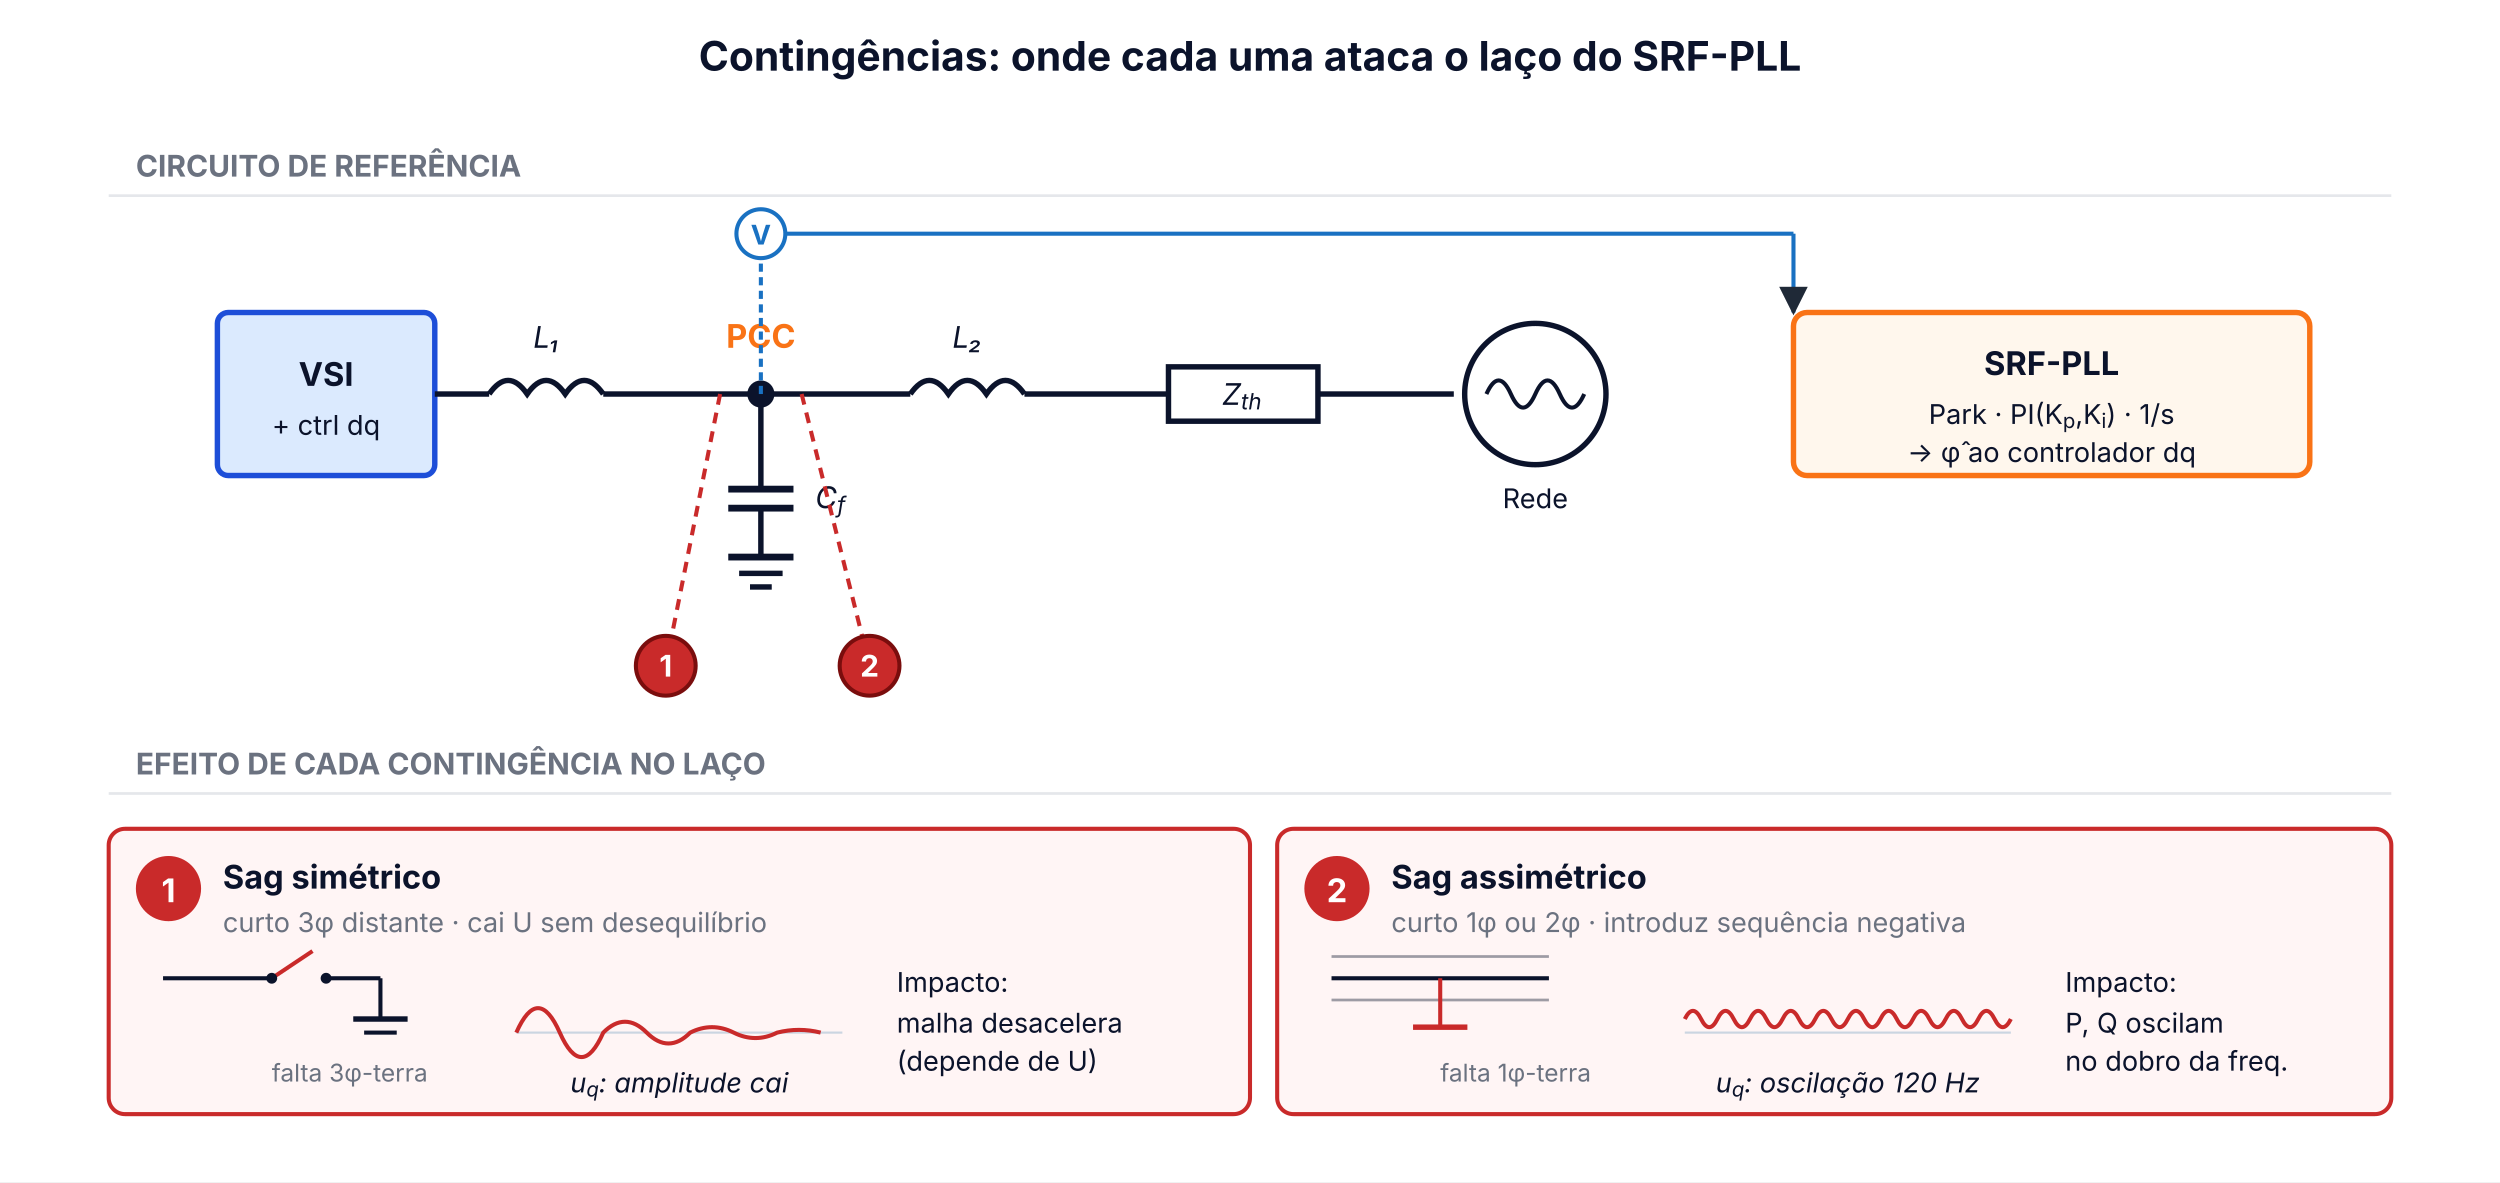
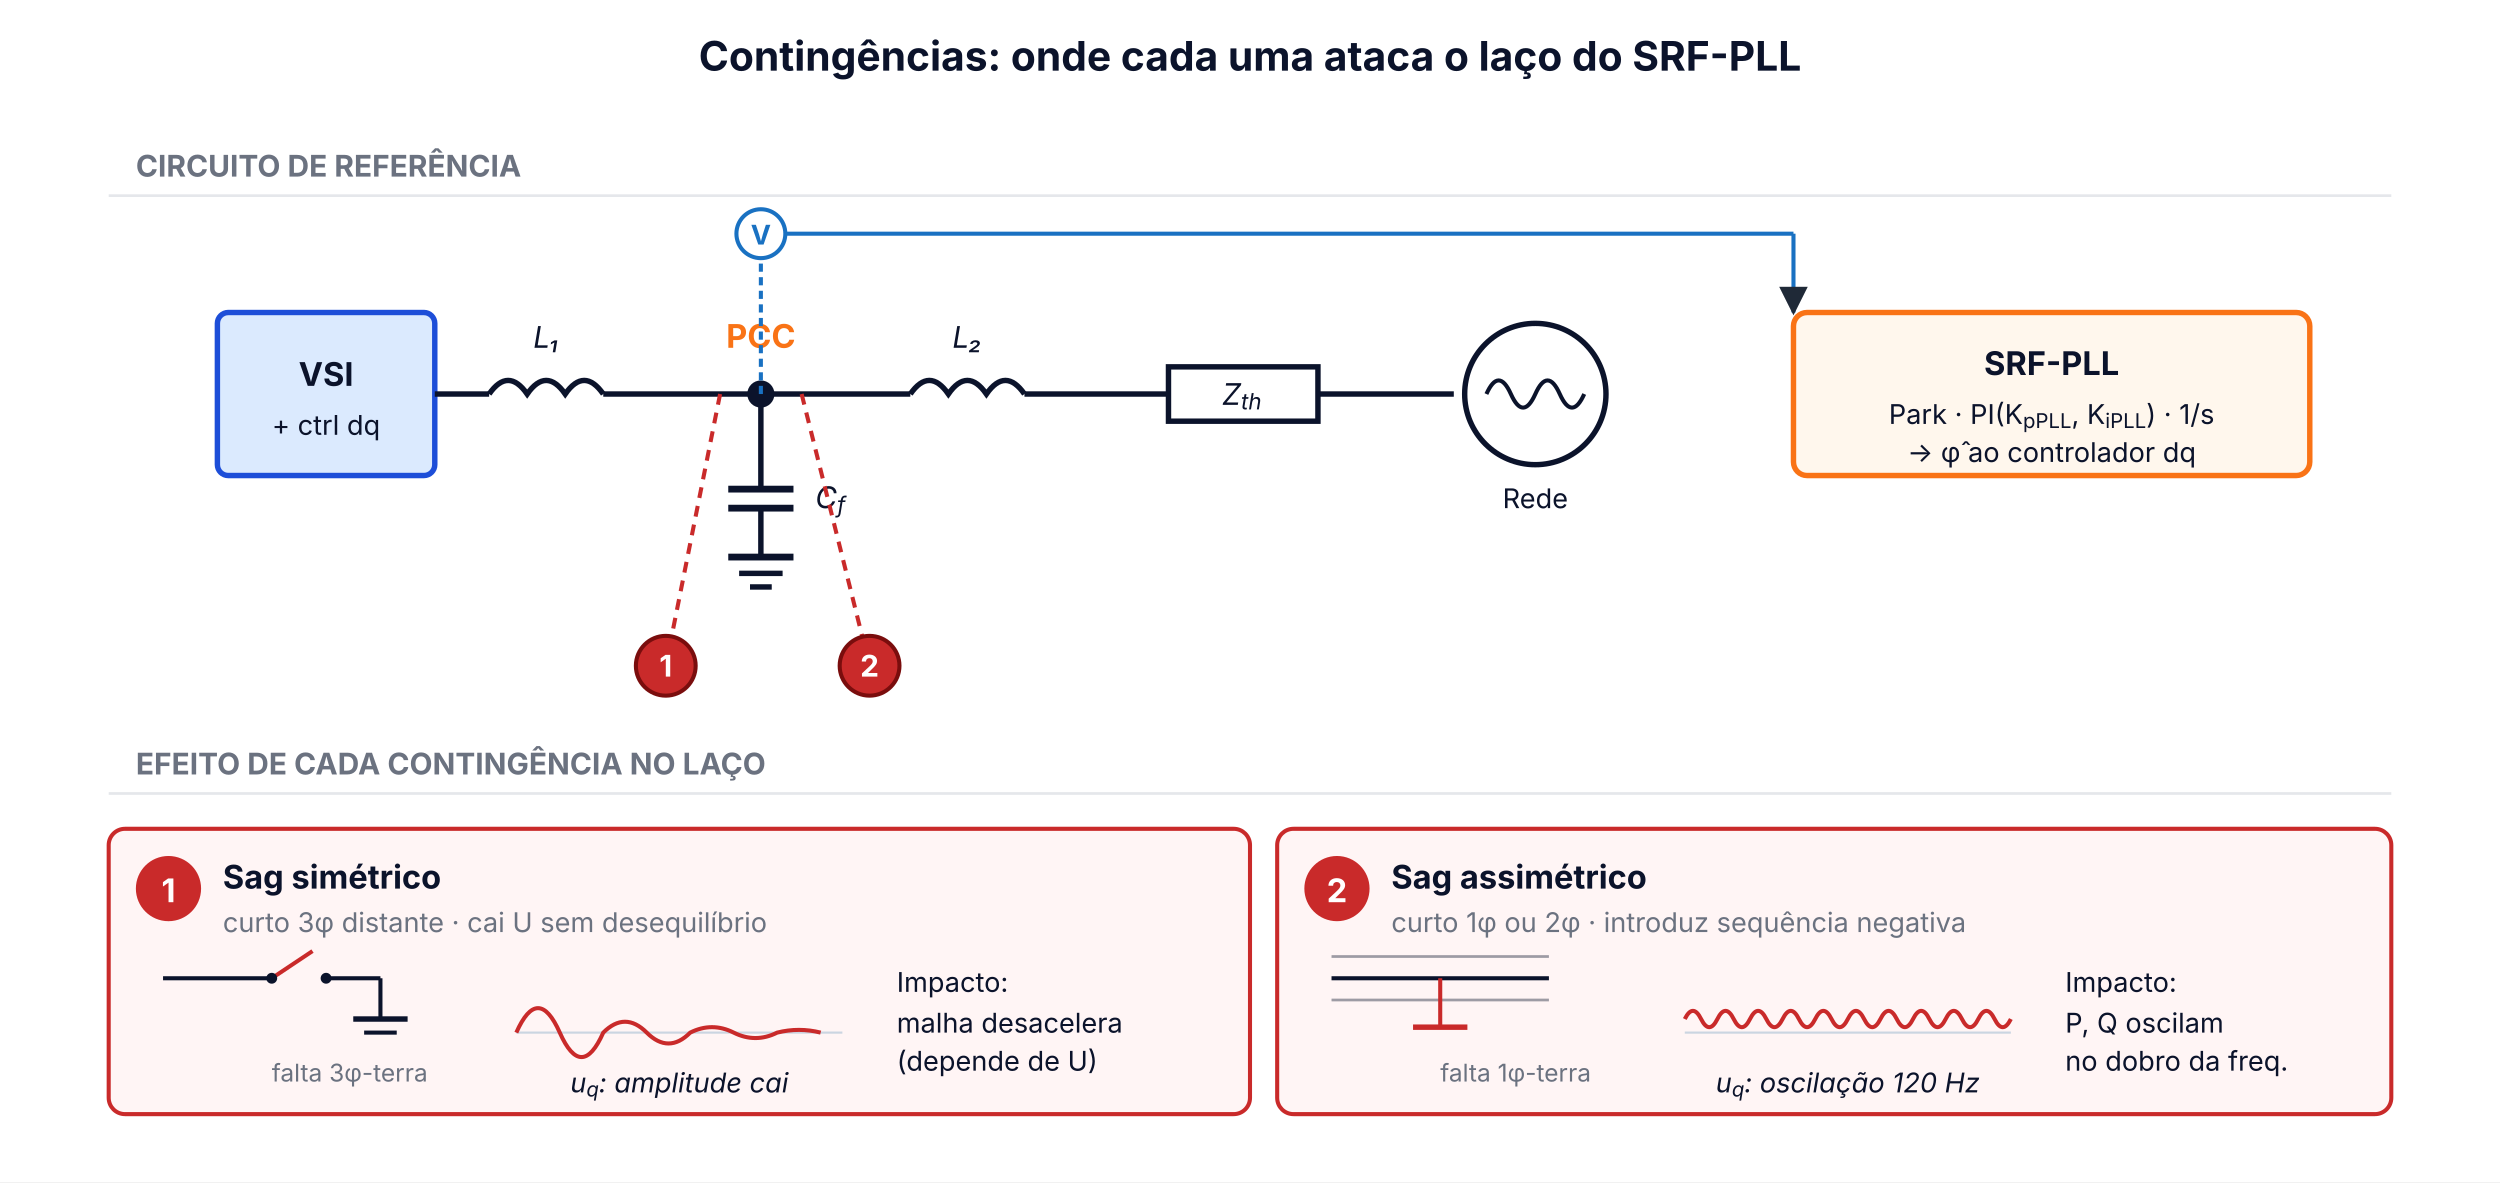
<svg xmlns="http://www.w3.org/2000/svg" viewBox="0 0 920 435" font-family="ui-sans-serif, system-ui, -apple-system, sans-serif">
  <defs>
    <marker id="aD" viewBox="0 0 10 10" refX="9" refY="5" markerWidth="7" markerHeight="7" orient="auto-start-reverse">
      <path d="M 0 0 L 10 5 L 0 10 z" fill="#1f2937" />
    </marker>
    <marker id="aR" viewBox="0 0 10 10" refX="9" refY="5" markerWidth="7" markerHeight="7" orient="auto-start-reverse">
      <path d="M 0 0 L 10 5 L 0 10 z" fill="#c92a2a" />
    </marker>
  </defs>
  <rect width="920" height="435" fill="#ffffff" />
  <text x="460" y="26" text-anchor="middle" font-size="15" font-weight="700" fill="#0B132B">
    Contingências: onde cada uma ataca o laço do SRF-PLL
  </text>
  <text x="50" y="65" font-size="11" font-weight="700" fill="#6b7280">CIRCUITO DE REFERÊNCIA</text>
  <line x1="40" y1="72" x2="880" y2="72" stroke="#e5e7eb" stroke-width="1" />
  <rect x="80" y="115" width="80" height="60" fill="#dbeafe" stroke="#1d4ed8" stroke-width="2" rx="4" />
  <text x="120" y="142" text-anchor="middle" font-size="12" font-weight="700" fill="#0B132B">VSI</text>
  <text x="120" y="160" text-anchor="middle" font-size="10" fill="#0B132B">+ ctrl dq</text>
  <line x1="160" y1="145" x2="180" y2="145" stroke="#0B132B" stroke-width="2" />
  <path d="M 180 145 q 7 -10 14 0 q 7 -10 14 0 q 7 -10 14 0" fill="none" stroke="#0B132B" stroke-width="2" />
  <text x="201" y="128" text-anchor="middle" font-size="11" font-style="italic" fill="#0B132B">L₁</text>
  <line x1="222" y1="145" x2="280" y2="145" stroke="#0B132B" stroke-width="2" />
  <circle cx="280" cy="145" r="5" fill="#0B132B" />
  <text x="280" y="128" text-anchor="middle" font-size="12" font-weight="700" fill="#F97316">PCC</text>
  <line x1="280" y1="145" x2="280" y2="180" stroke="#0B132B" stroke-width="2" />
  <line x1="268" y1="180" x2="292" y2="180" stroke="#0B132B" stroke-width="2.5" />
  <line x1="268" y1="187" x2="292" y2="187" stroke="#0B132B" stroke-width="2.5" />
  <text x="300" y="187" font-size="11" font-style="italic" fill="#0B132B">C<tspan baseline-shift="sub" font-size="75%">f</tspan>
  </text>
  <line x1="280" y1="187" x2="280" y2="205" stroke="#0B132B" stroke-width="2" />
  <line x1="268" y1="205" x2="292" y2="205" stroke="#0B132B" stroke-width="2.5" />
  <line x1="272" y1="211" x2="288" y2="211" stroke="#0B132B" stroke-width="2" />
  <line x1="276" y1="216" x2="284" y2="216" stroke="#0B132B" stroke-width="2" />
  <line x1="280" y1="145" x2="335" y2="145" stroke="#0B132B" stroke-width="2" />
  <path d="M 335 145 q 7 -10 14 0 q 7 -10 14 0 q 7 -10 14 0" fill="none" stroke="#0B132B" stroke-width="2" />
  <text x="356" y="128" text-anchor="middle" font-size="11" font-style="italic" fill="#0B132B">L₂</text>
  <line x1="377" y1="145" x2="430" y2="145" stroke="#0B132B" stroke-width="2" />
  <rect x="430" y="135" width="55" height="20" fill="white" stroke="#0B132B" stroke-width="2" />
  <text x="457" y="149" text-anchor="middle" font-size="11" font-style="italic" fill="#0B132B">Z<tspan baseline-shift="sub" font-size="75%">th</tspan>
  </text>
  <line x1="485" y1="145" x2="535" y2="145" stroke="#0B132B" stroke-width="2" />
  <circle cx="565" cy="145" r="26" fill="white" stroke="#0B132B" stroke-width="2" />
  <path d="M 547 145 q 4.5 -10 9 0 q 4.5 10 9 0 q 4.5 -10 9 0 q 4.5 10 9 0" fill="none" stroke="#0B132B" stroke-width="1.5" />
  <text x="565" y="187" text-anchor="middle" font-size="10" fill="#0B132B">Rede</text>
  <line x1="280" y1="145" x2="280" y2="92" stroke="#1971c2" stroke-width="1.5" stroke-dasharray="3,2" />
  <circle cx="280" cy="86" r="9" fill="white" stroke="#1971c2" stroke-width="1.5" />
  <text x="280" y="90" text-anchor="middle" font-size="10" font-weight="700" fill="#1971c2">V</text>
  <rect x="660" y="115" width="190" height="60" fill="#fff7ed" stroke="#F97316" stroke-width="2" rx="5" />
  <text x="755" y="138" text-anchor="middle" font-size="12" font-weight="700" fill="#0B132B">SRF-PLL</text>
-   <text x="755" y="156" text-anchor="middle" font-size="10" fill="#0B132B">Park · PI(K<tspan baseline-shift="sub" font-size="75%">p</tspan>,K<tspan baseline-shift="sub" font-size="75%">i</tspan>) · 1/s</text>
+   <text x="755" y="156" text-anchor="middle" font-size="10" fill="#0B132B">Park · PI(K<tspan baseline-shift="sub" font-size="75%">pPLL</tspan>, K<tspan baseline-shift="sub" font-size="75%">iPLL</tspan>) · 1/s</text>
  <text x="755" y="170" text-anchor="middle" font-size="10" fill="#0B132B">→ φ̂ ao controlador dq</text>
  <line x1="289" y1="86" x2="660" y2="86" stroke="#1971c2" stroke-width="1.5" />
  <path d="M 660 86 L 660 115" stroke="#1971c2" stroke-width="1.5" marker-end="url(#aD)" />
  <g>
    <line x1="265" y1="145" x2="245" y2="245" stroke="#c92a2a" stroke-width="1.5" stroke-dasharray="4,3" />
    <circle cx="245" cy="245" r="11" fill="#c92a2a" stroke="#7a0d0d" stroke-width="1.5" />
    <text x="245" y="249" text-anchor="middle" font-size="11" font-weight="700" fill="white">1</text>
  </g>
  <g>
    <line x1="295" y1="145" x2="320" y2="245" stroke="#c92a2a" stroke-width="1.5" stroke-dasharray="4,3" />
    <circle cx="320" cy="245" r="11" fill="#c92a2a" stroke="#7a0d0d" stroke-width="1.5" />
    <text x="320" y="249" text-anchor="middle" font-size="11" font-weight="700" fill="white">2</text>
  </g>
  <text x="50" y="285" font-size="11" font-weight="700" fill="#6b7280">EFEITO DE CADA CONTINGÊNCIA NO LAÇO</text>
  <line x1="40" y1="292" x2="880" y2="292" stroke="#e5e7eb" stroke-width="1" />
  <g transform="translate(40,305)">
    <rect x="0" y="0" width="420" height="105" fill="#fff5f5" stroke="#c92a2a" stroke-width="1.5" rx="6" />
    <circle cx="22" cy="22" r="12" fill="#c92a2a" />
    <text x="22" y="27" text-anchor="middle" font-size="12" font-weight="700" fill="white">1</text>
    <text x="42" y="22" font-size="12" font-weight="700" fill="#0B132B">Sag simétrico</text>
    <text x="42" y="38" font-size="10" fill="#6b7280">curto 3φ distante · cai U sem desequilíbrio</text>
    <g transform="translate(20,55)">
      <line x1="0" y1="0" x2="40" y2="0" stroke="#0B132B" stroke-width="1.5" />
      <line x1="40" y1="0" x2="55" y2="-10" stroke="#c92a2a" stroke-width="1.5" />
      <circle cx="40" cy="0" r="2" fill="#0B132B" />
      <circle cx="60" cy="0" r="2" fill="#0B132B" />
      <line x1="60" y1="0" x2="80" y2="0" stroke="#0B132B" stroke-width="1.5" />
      <line x1="80" y1="0" x2="80" y2="15" stroke="#0B132B" stroke-width="1.5" />
      <line x1="70" y1="15" x2="90" y2="15" stroke="#0B132B" stroke-width="2" />
      <line x1="74" y1="20" x2="86" y2="20" stroke="#0B132B" stroke-width="1.5" />
      <text x="40" y="38" font-size="9" fill="#6b7280">falta 3φ-terra</text>
    </g>
    <g transform="translate(150,75)">
      <line x1="0" y1="0" x2="120" y2="0" stroke="#cbd5e1" stroke-width="0.8" />
      <path d="M 0 0 q 8 -18 16 0 q 8 18 16 0 q 8 -8 16 0 q 8 8 16 0 q 8 -4 16 0 q 8 4 16 0 q 8 -2 16 0" fill="none" stroke="#c92a2a" stroke-width="1.5" />
      <text x="60" y="22" text-anchor="middle" font-size="10" font-style="italic" fill="#0B132B">u<tspan baseline-shift="sub" font-size="75%">q</tspan>: amplitude cai</text>
    </g>
    <text x="290" y="60" font-size="10" fill="#0B132B">Impacto:</text>
    <text x="290" y="75" font-size="10" fill="#0B132B">malha desacelera</text>
    <text x="290" y="89" font-size="10" fill="#0B132B">(depende de U)</text>
  </g>
  <g transform="translate(470,305)">
    <rect x="0" y="0" width="410" height="105" fill="#fff5f5" stroke="#c92a2a" stroke-width="1.5" rx="6" />
    <circle cx="22" cy="22" r="12" fill="#c92a2a" />
    <text x="22" y="27" text-anchor="middle" font-size="12" font-weight="700" fill="white">2</text>
    <text x="42" y="22" font-size="12" font-weight="700" fill="#0B132B">Sag assimétrico</text>
    <text x="42" y="38" font-size="10" fill="#6b7280">curto 1φ ou 2φ · introduz sequência negativa</text>
    <g transform="translate(20,55)">
      <line x1="0" y1="-8" x2="80" y2="-8" stroke="#0B132B" stroke-width="1" opacity="0.4" />
      <line x1="0" y1="0" x2="80" y2="0" stroke="#0B132B" stroke-width="1.5" />
      <line x1="0" y1="8" x2="80" y2="8" stroke="#0B132B" stroke-width="1" opacity="0.4" />
      <line x1="40" y1="0" x2="40" y2="18" stroke="#c92a2a" stroke-width="1.5" />
      <line x1="30" y1="18" x2="50" y2="18" stroke="#c92a2a" stroke-width="2" />
      <text x="40" y="38" font-size="9" fill="#6b7280">falta 1φ-terra</text>
    </g>
    <g transform="translate(150,75)">
      <line x1="0" y1="0" x2="120" y2="0" stroke="#cbd5e1" stroke-width="0.8" />
      <path d="M 0 -5 q 3 -6 6 0 q 3 6 6 0 q 3 -6 6 0 q 3 6 6 0 q 3 -6 6 0 q 3 6 6 0 q 3 -6 6 0 q 3 6 6 0 q 3 -6 6 0 q 3 6 6 0 q 3 -6 6 0 q 3 6 6 0 q 3 -6 6 0 q 3 6 6 0 q 3 -6 6 0 q 3 6 6 0 q 3 -6 6 0 q 3 6 6 0 q 3 -6 6 0 q 3 6 6 0" fill="none" stroke="#c92a2a" stroke-width="1.5" />
      <text x="60" y="22" text-anchor="middle" font-size="10" font-style="italic" fill="#0B132B">u<tspan baseline-shift="sub" font-size="75%">q</tspan>: oscilação 120 Hz</text>
    </g>
    <text x="290" y="60" font-size="10" fill="#0B132B">Impacto:</text>
    <text x="290" y="75" font-size="10" fill="#0B132B">P, Q oscilam</text>
    <text x="290" y="89" font-size="10" fill="#0B132B">no dobro da freq.</text>
  </g>
</svg>
